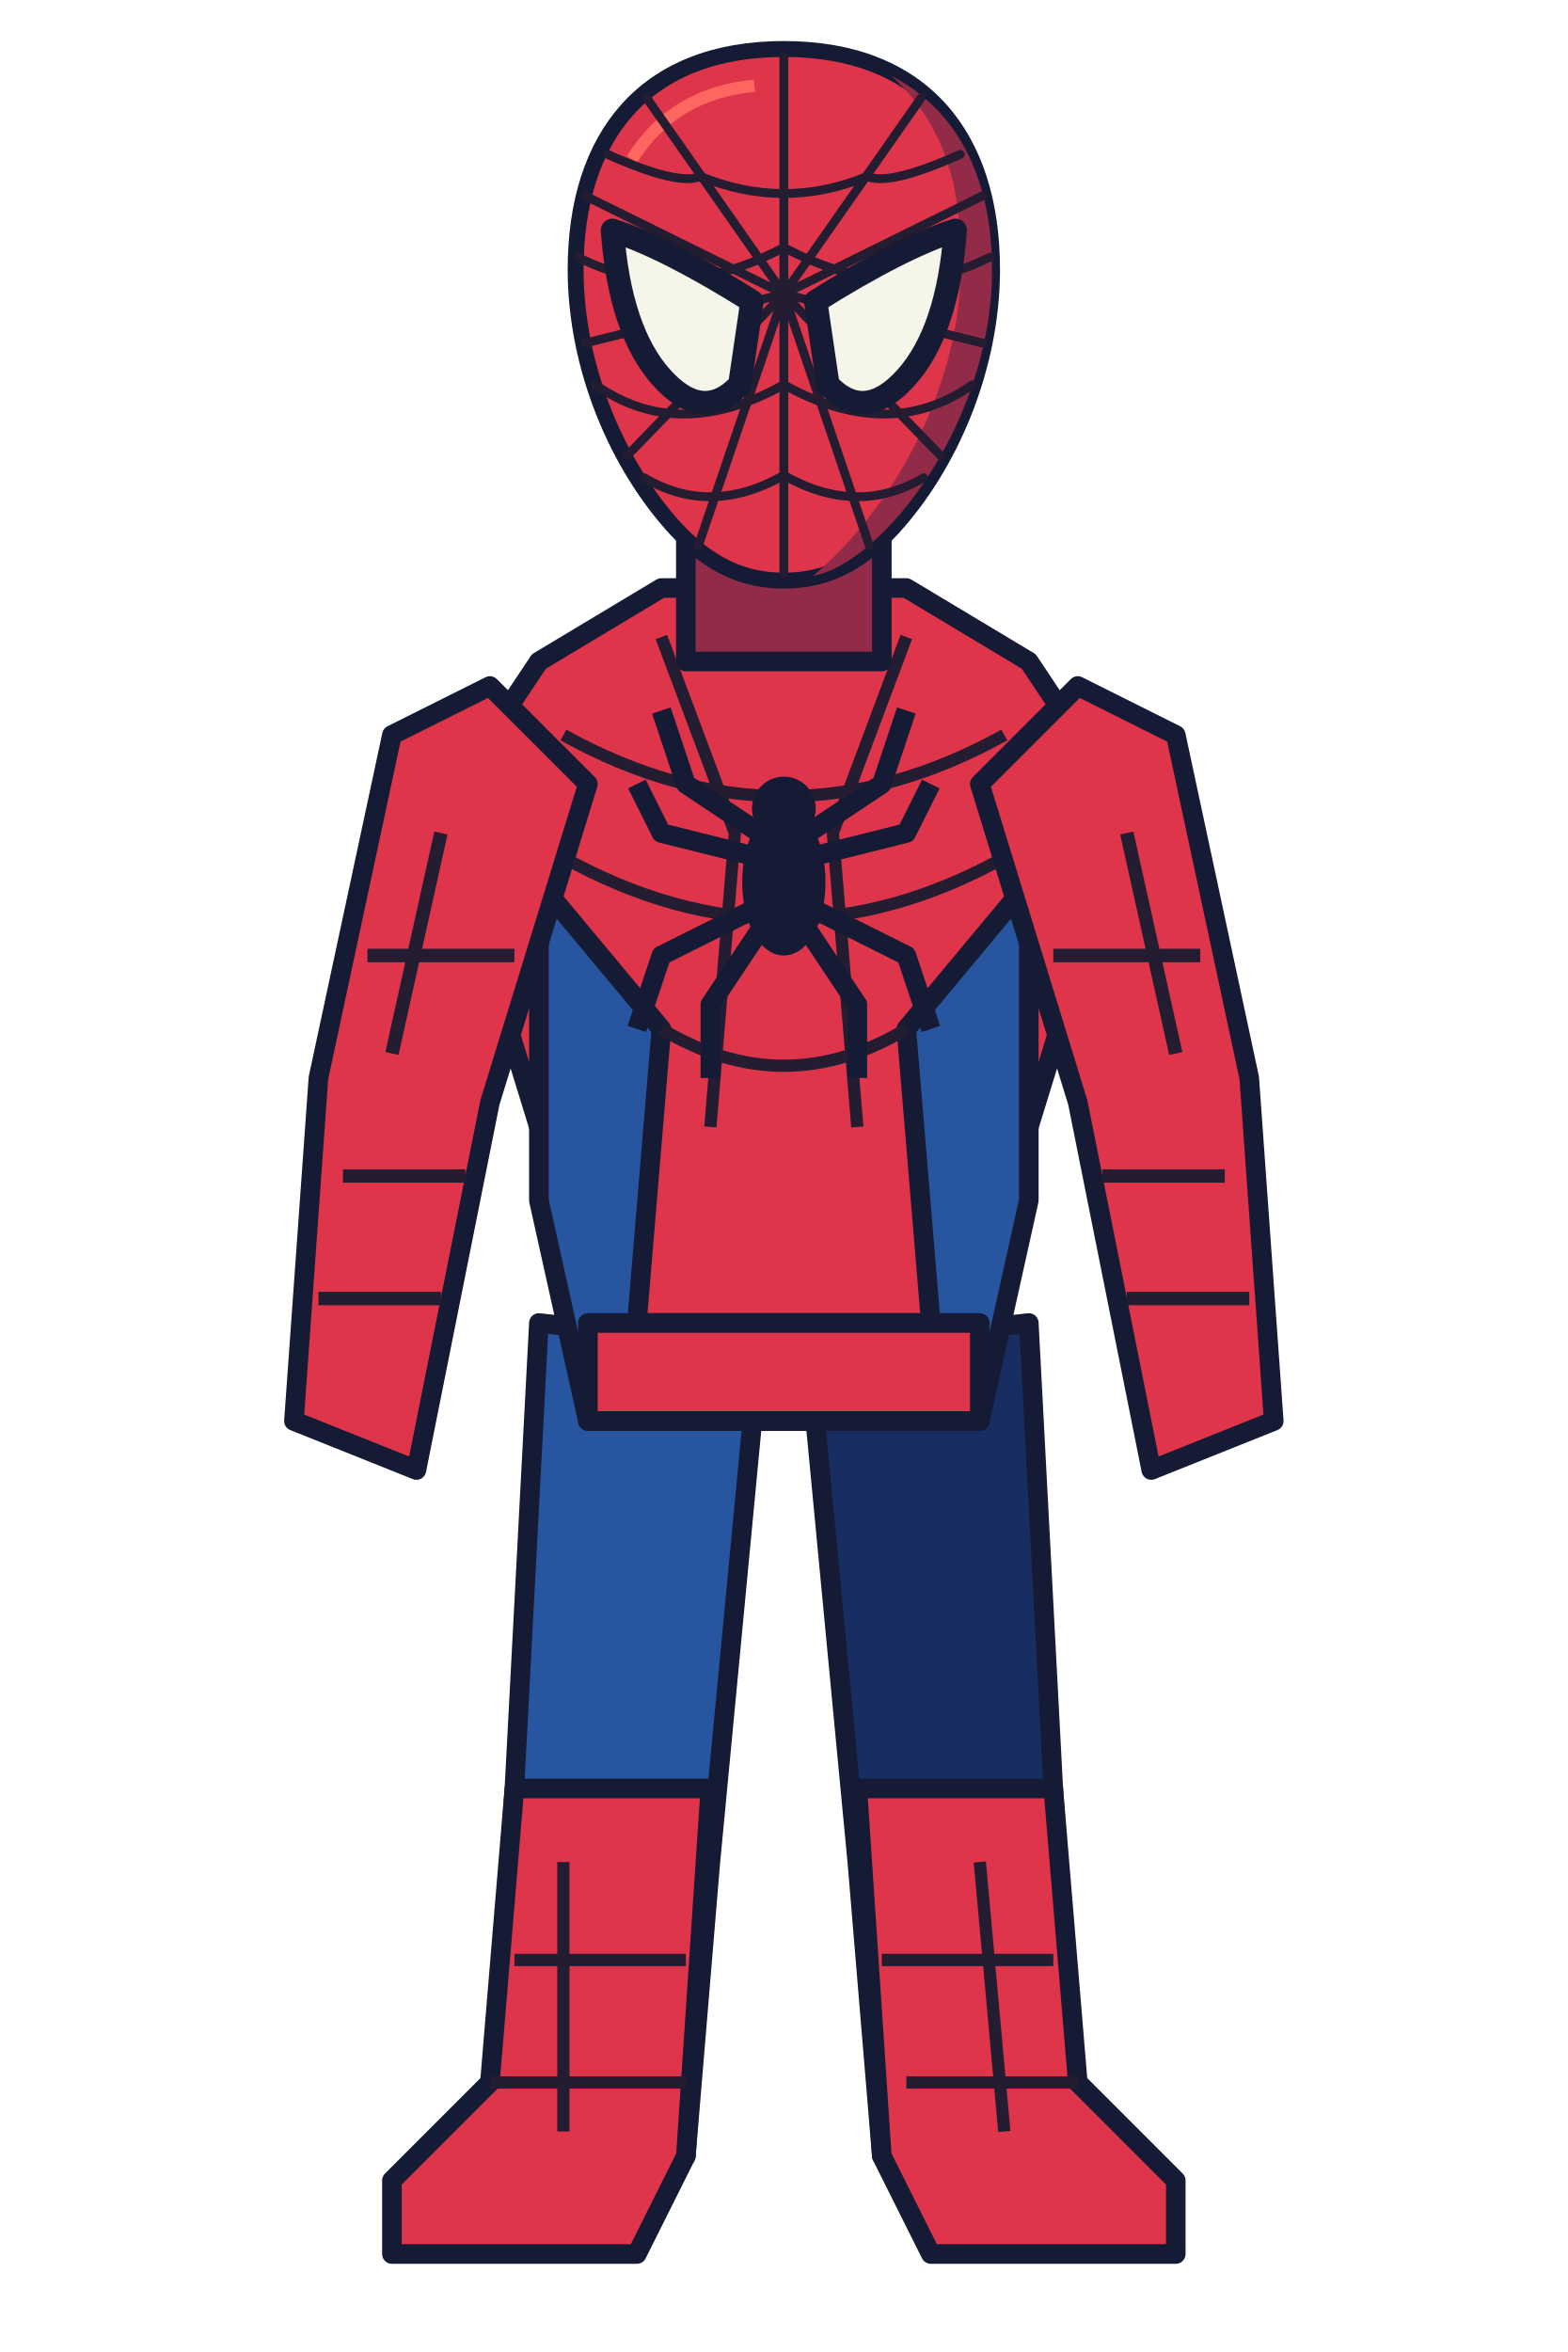
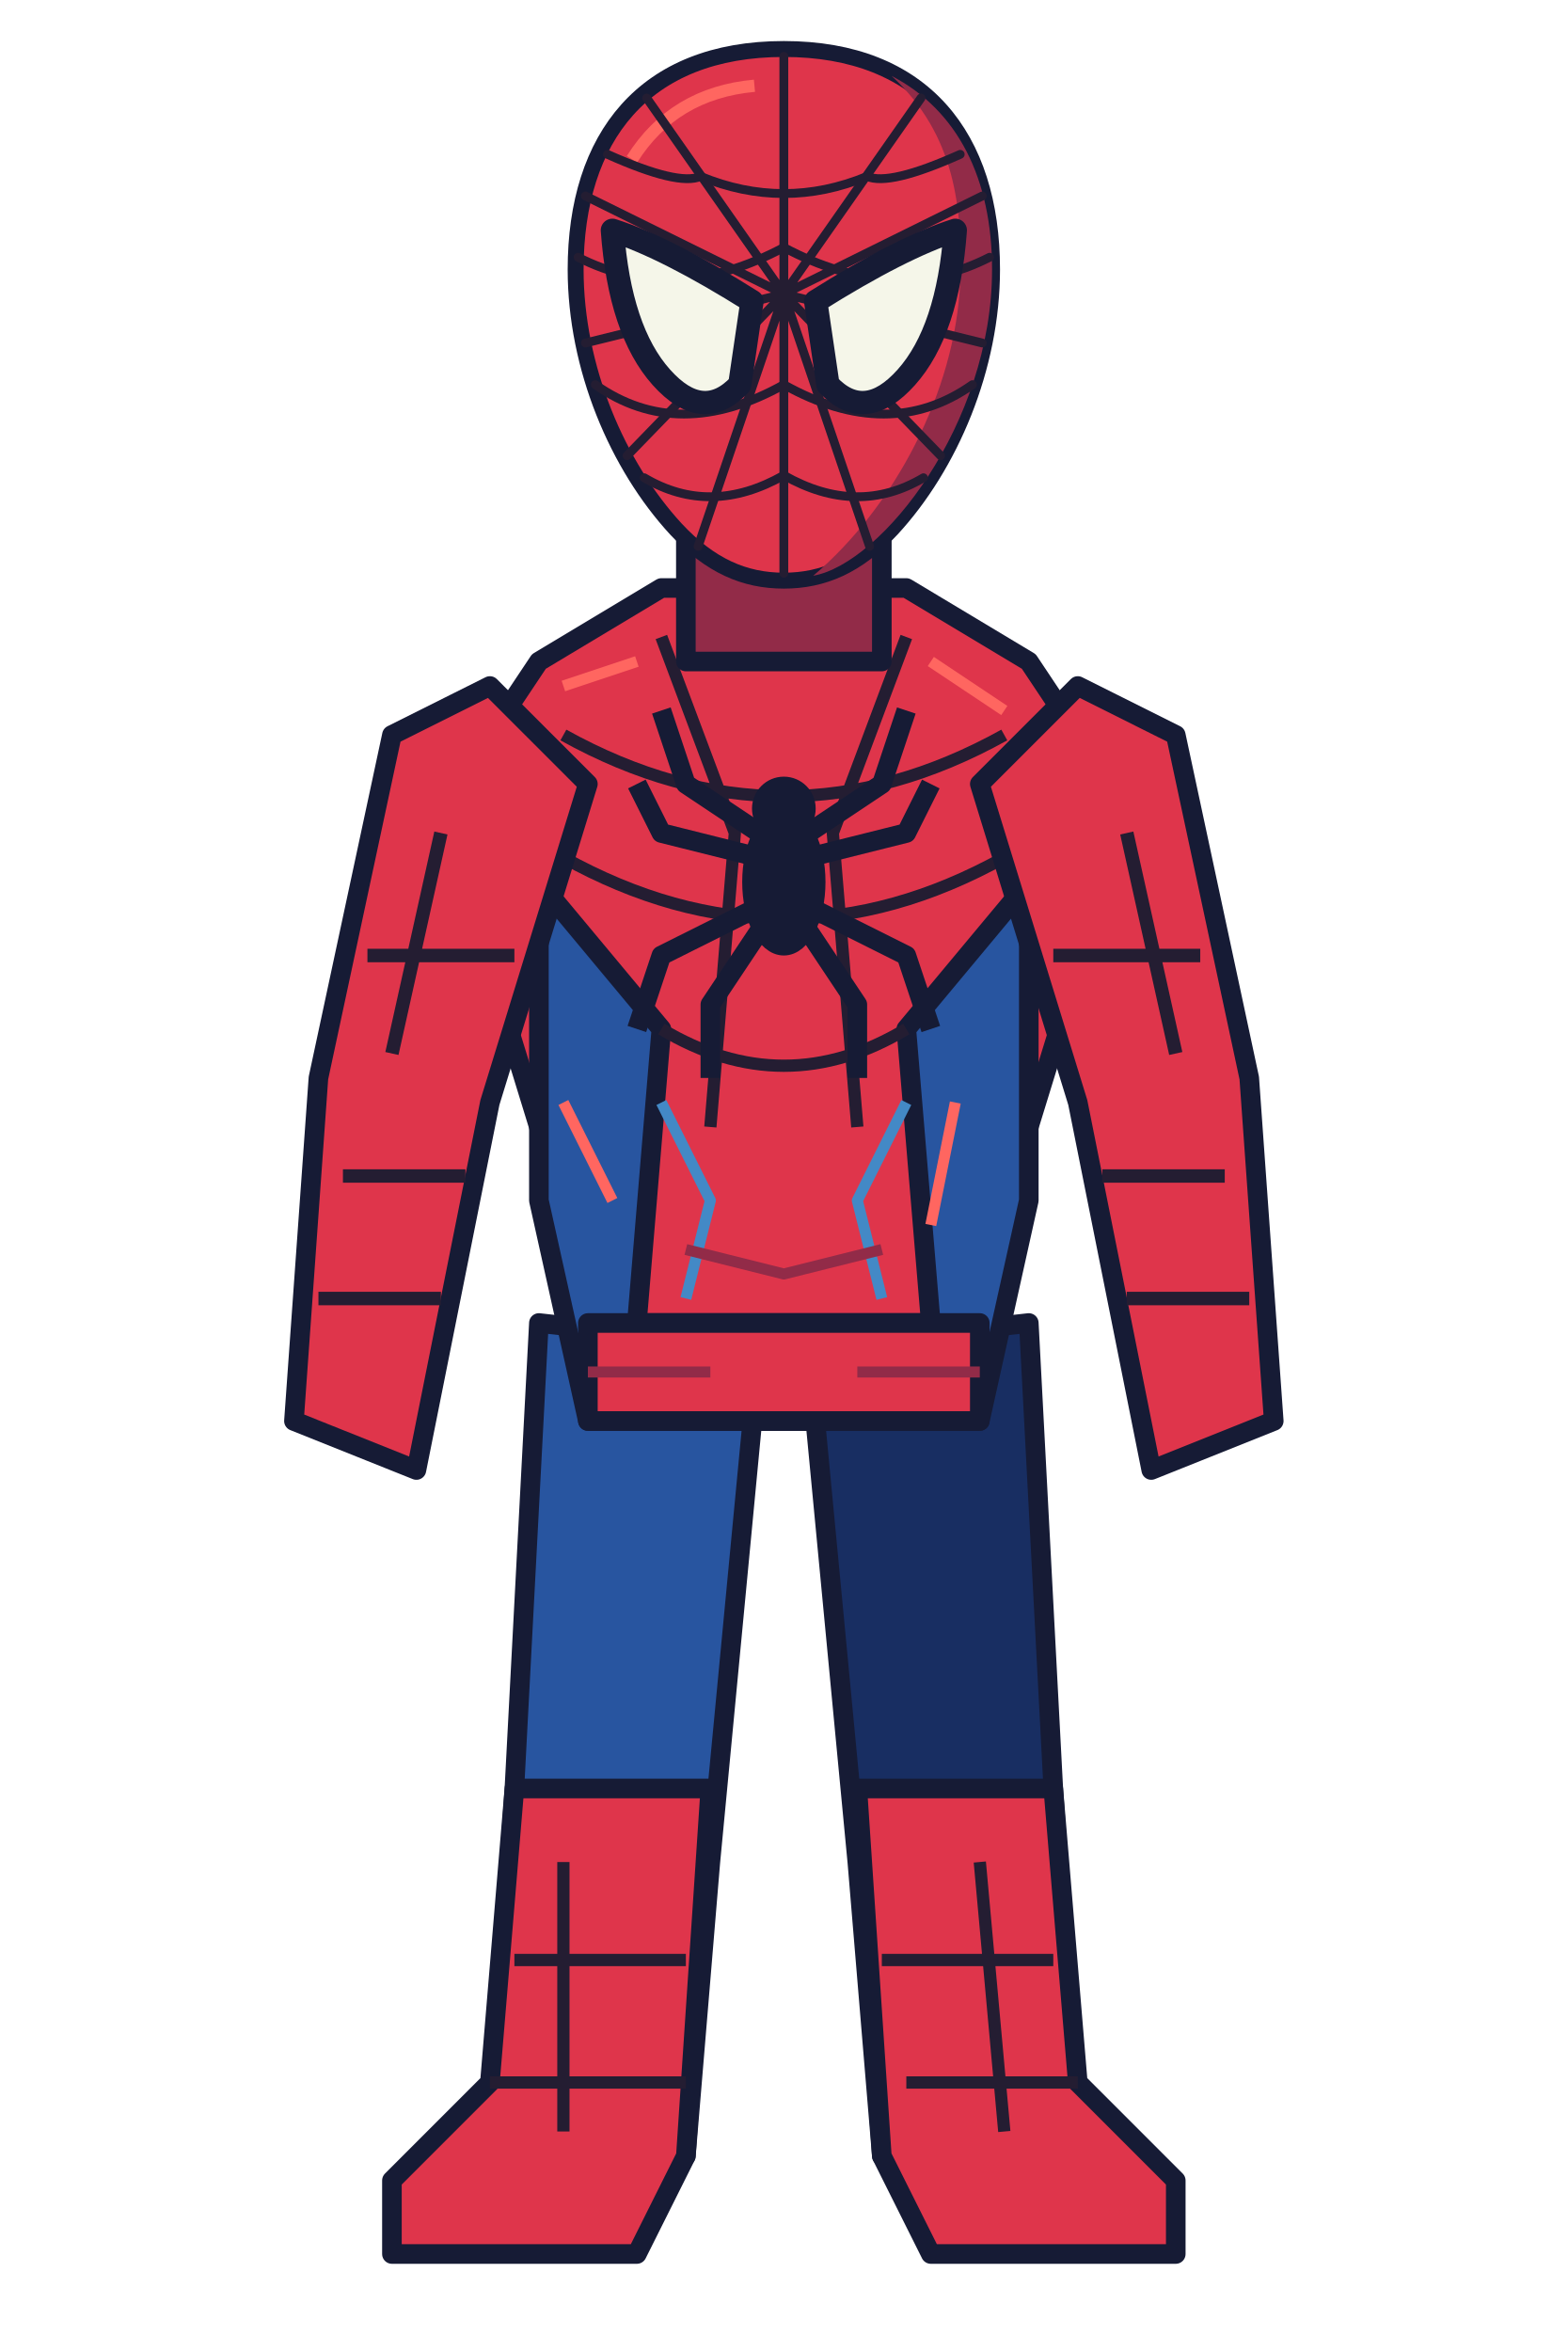
<svg xmlns="http://www.w3.org/2000/svg" viewBox="0 0 64 96" width="64" height="96" role="img" aria-label="Spider-Man" shape-rendering="geometricPrecision">
  <g stroke="#161b35" stroke-width=".8" stroke-linejoin="round">
    <g transform="translate(32 0) scale(1 1) translate(-32 0)">
      <g transform="translate(0 0)">
        <path d="M22 54L31 55L29 76L28 88H20L21 73Z" fill="#2855a0" />
        <path d="M21 73H29L28 88L26 92H16V89L20 85Z" fill="#df354b" />
        <path d="M23 76L23 87M21 80H28M20 85H28" stroke="#241d32" fill="none" stroke-width=".5" />
      </g>
      <g transform="translate(0 0)">
        <path d="M33 55L42 54L43 73L44 88H36L35 76Z" fill="#182e62" />
        <path d="M35 73H43L44 85L48 89V92H38L36 88Z" fill="#df354b" />
        <path d="M40 76L41 87M36 80H43M37 85H44" stroke="#241d32" fill="none" stroke-width=".5" />
      </g>
      <path d="M22 27L27 24H37L42 27L46 33L42 46L40 57H24L22 46L18 33Z" fill="#df354b" />
      <path d="M22 36L27 42L26 54H38L37 42L42 36V49L40 58H24L22 49Z" fill="#2855a0" />
      <path d="M24 54H40V58H24Z" fill="#df354b" />
      <path d="M27 26L30 34L29 46M37 26L34 34L35 46M23 30Q32 35 41 30M23 35Q32 40 41 35M27 42Q32 45 37 42" fill="none" stroke="#241d32" stroke-width=".5" />
+       <g fill="none" stroke-width=".45">
+         <path d="M23 28L26 27M38 27L41 29M23 45L25 49M39 45L38 50" stroke="#ff6660" />
+         <path d="M27 45L29 49L28 53M37 45L35 49L36 53" stroke="#4389c6" />
+         <path d="M28 51L32 52L36 51M24 56H29M35 56H40" stroke="#922b48" />
+       </g>
      <g transform="translate(32 36)">
        <g stroke="#161b35" fill="#161b35" stroke-width=".8">
          <ellipse cx="0" cy="0" rx="1.3" ry="2.6" />
          <circle cy="-3" r=".9" />
          <path d="M-1-2L-4-4L-5-7M1-2L4-4L5-7M-1-1L-5-2L-6-4M1-1L5-2L6-4M-1 1L-5 3L-6 6M1 1L5 3L6 6M-1 2L-3 5L-3 8M1 2L3 5L3 8" fill="none" />
        </g>
      </g>
      <path d="M20 28L16 30L13 44L12 58L17 60L20 45L24 32Z" fill="#df354b" />
      <path d="M44 28L48 30L51 44L52 58L47 60L44 45L40 32Z" fill="#df354b" />
      <path d="M18 34L16 43M46 34L48 43M15 39H21M43 39H49M14 48H19M45 48H50M13 53H18M46 53H51" fill="none" stroke="#241d32" stroke-width=".55" />
      <path d="M28 21H36V27H28Z" fill="#922b48" />
      <g transform="translate(32 2)">
        <g stroke="#161b35" stroke-width=".65" stroke-linejoin="round" shape-rendering="geometricPrecision">
          <path d="M0 0C-5.7 0-8.5 3.6-8.5 9C-8.5 13-6.8 17-4.4 19.6C-3 21.1-1.6 21.7 0 21.7C1.6 21.7 3 21.1 4.4 19.6C6.8 17 8.5 13 8.5 9C8.5 3.6 5.7 0 0 0Z" fill="#df354b" />
          <path d="M4.4 1.1C7 3.5 7.3 6.5 7.2 9.5C7 14 4.5 18.7 1.2 21.5C4 21 8.5 15.3 8.5 9C8.5 5.3 7.1 2.5 4.4 1.1Z" fill="#922b48" stroke="none" />
          <path d="M-6.2 4.5Q-4.5 1.8-1.2 1.5" stroke="#ff6660" stroke-width=".5" fill="none" />
          <g fill="none" stroke="#241d32" stroke-width=".36" stroke-linecap="round">
            <path d="M0 .3V21.4M-5.6 2L0 10L5.6 2M-8.1 6L0 10L8.1 6M-8.1 12L0 10L8.1 12M-6.4 16.6L0 10L6.4 16.6M-3.5 20.3L0 10L3.5 20.3" />
            <path d="M-7.2 4.3Q-4.3 5.6-3.4 5.2Q0 6.6 3.4 5.2Q4.3 5.6 7.2 4.3M-8.4 8.5Q-4.5 10.5 0 8.1Q4.5 10.5 8.4 8.5M-7.7 13.7Q-4.3 16.1 0 13.7Q4.3 16.1 7.7 13.7M-5.7 17.5Q-3 19.1 0 17.4Q3 19.1 5.7 17.5" />
          </g>
          <g fill="#f5f6e9" stroke-width=".95">
            <path d="M-7 7.4Q-4.8 8.1-1.3 10.3L-1.8 13.7Q-3.3 15.3-5 13.4Q-6.7 11.5-7 7.4Z" />
            <path d="M7 7.4Q4.8 8.1 1.3 10.3L1.8 13.7Q3.3 15.3 5 13.4Q6.7 11.5 7 7.4Z" />
          </g>
        </g>
      </g>
    </g>
  </g>
</svg>
